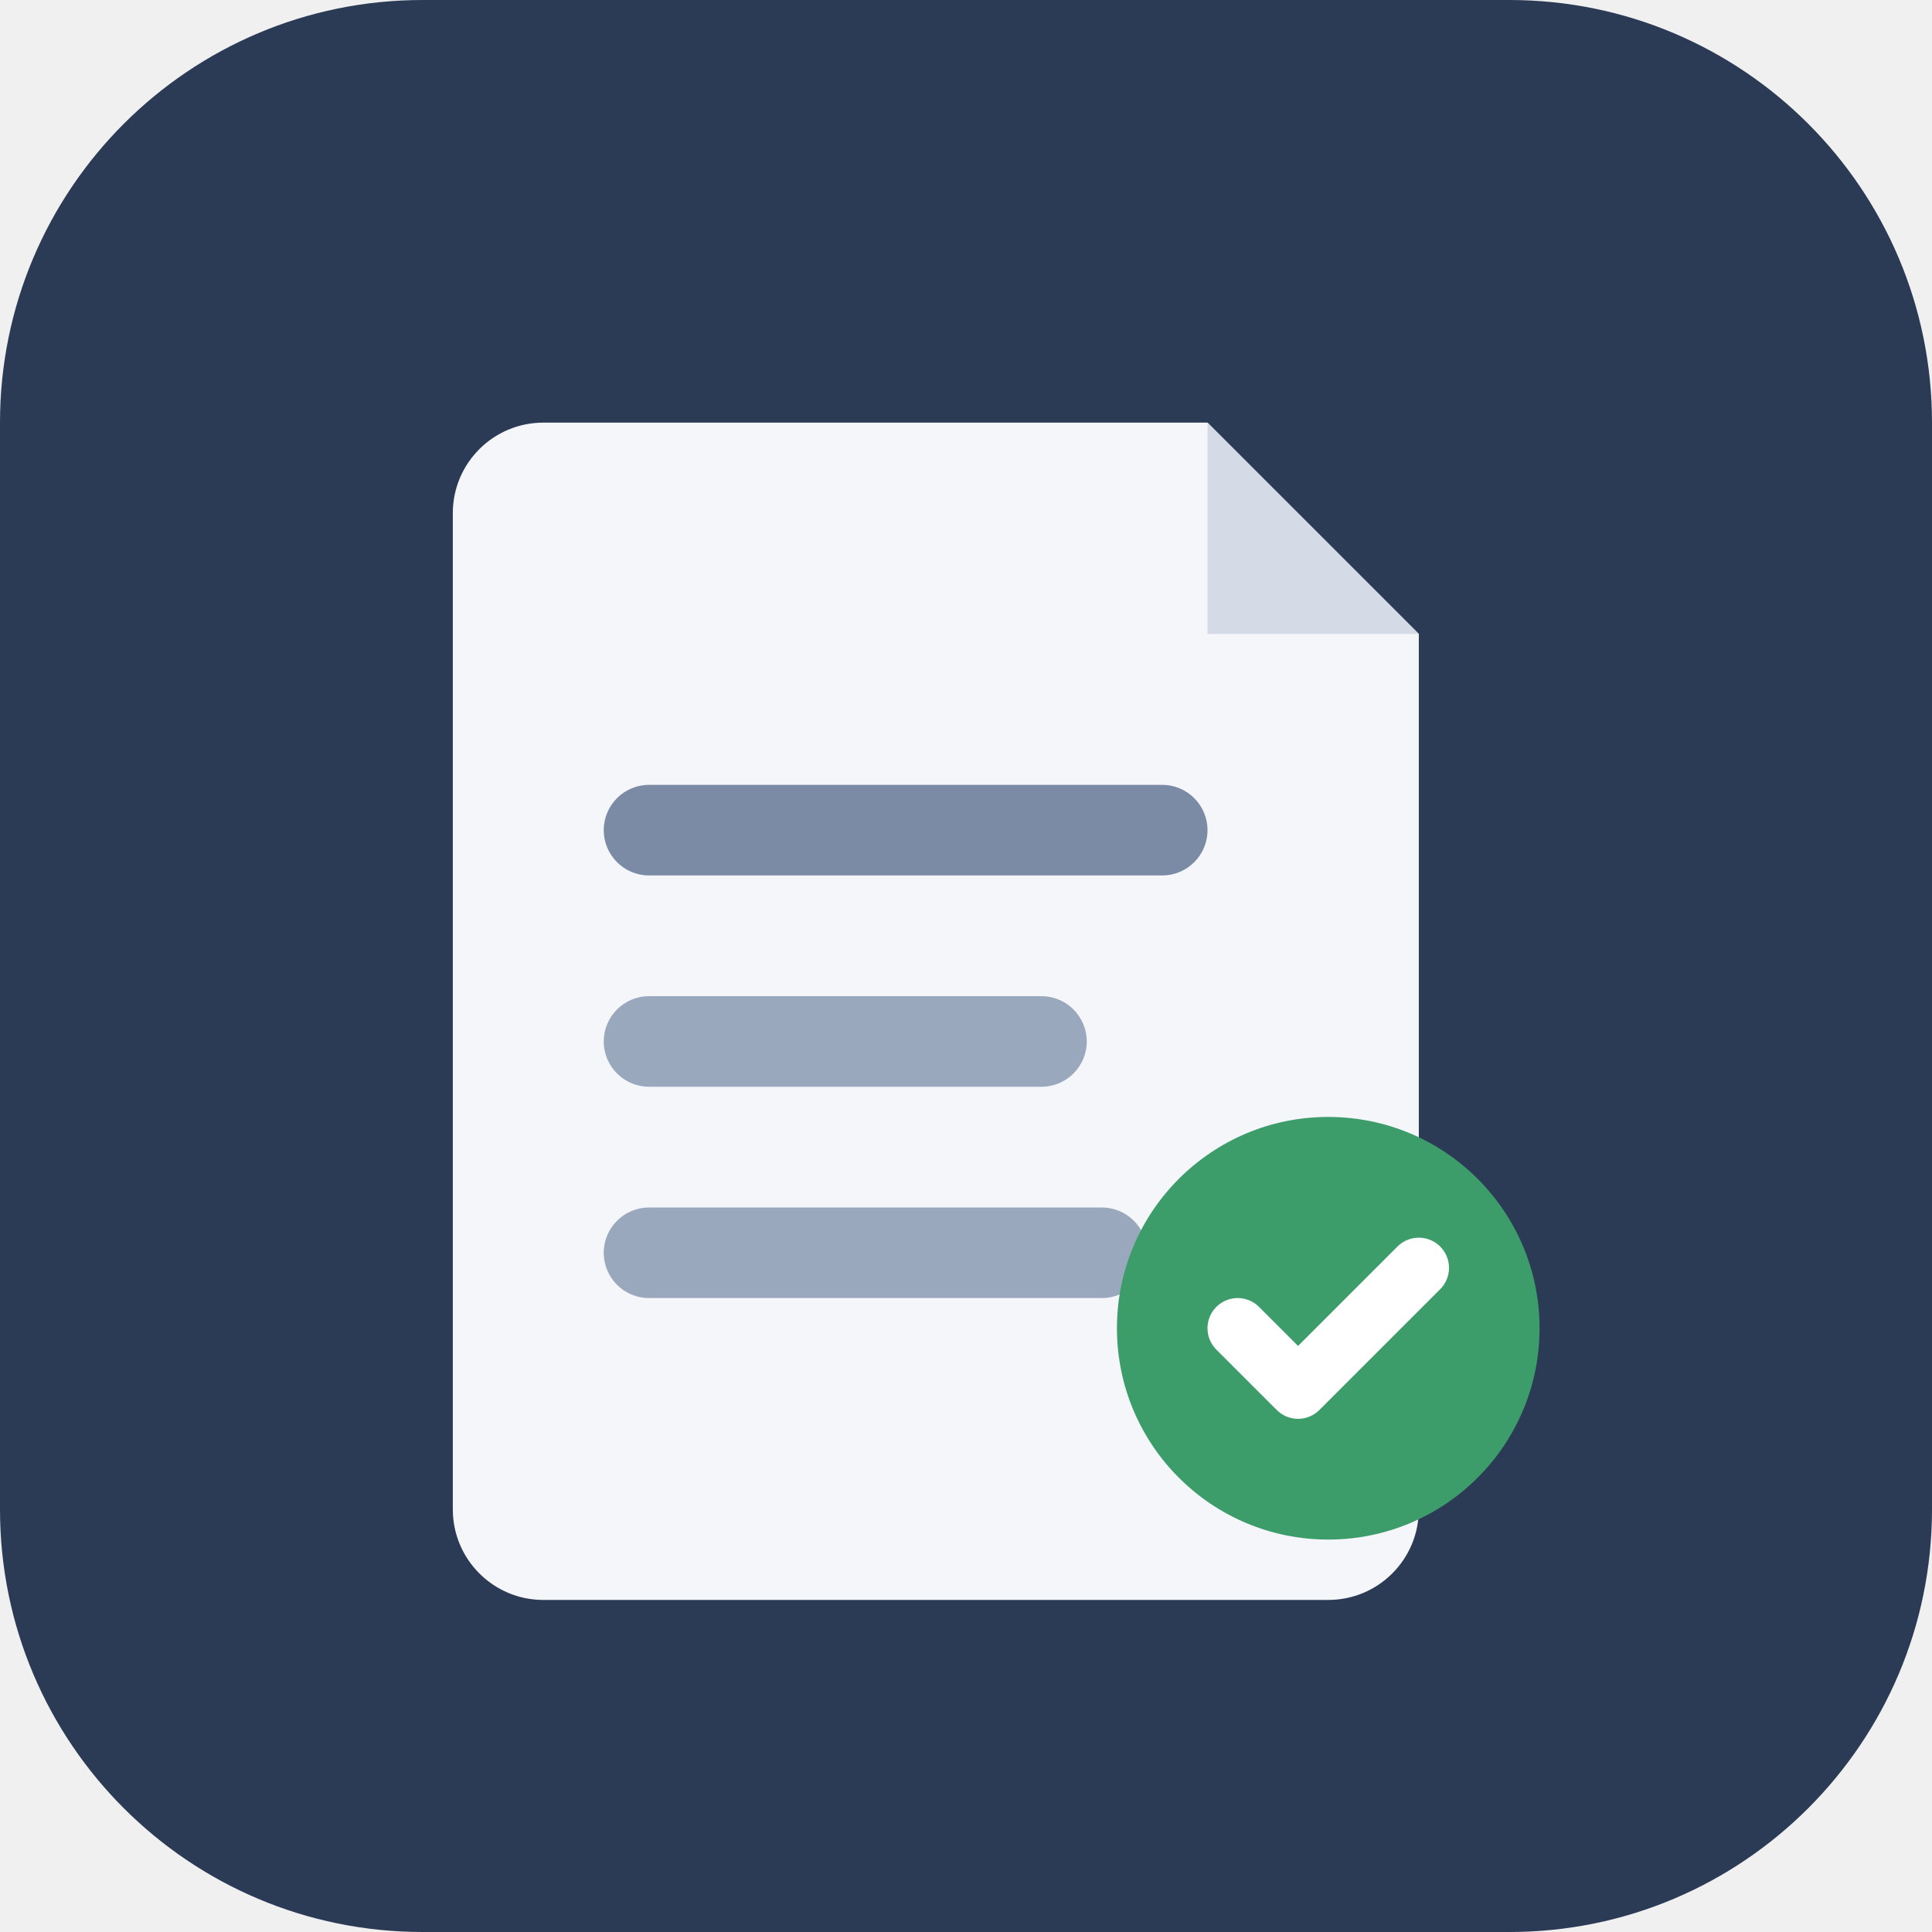
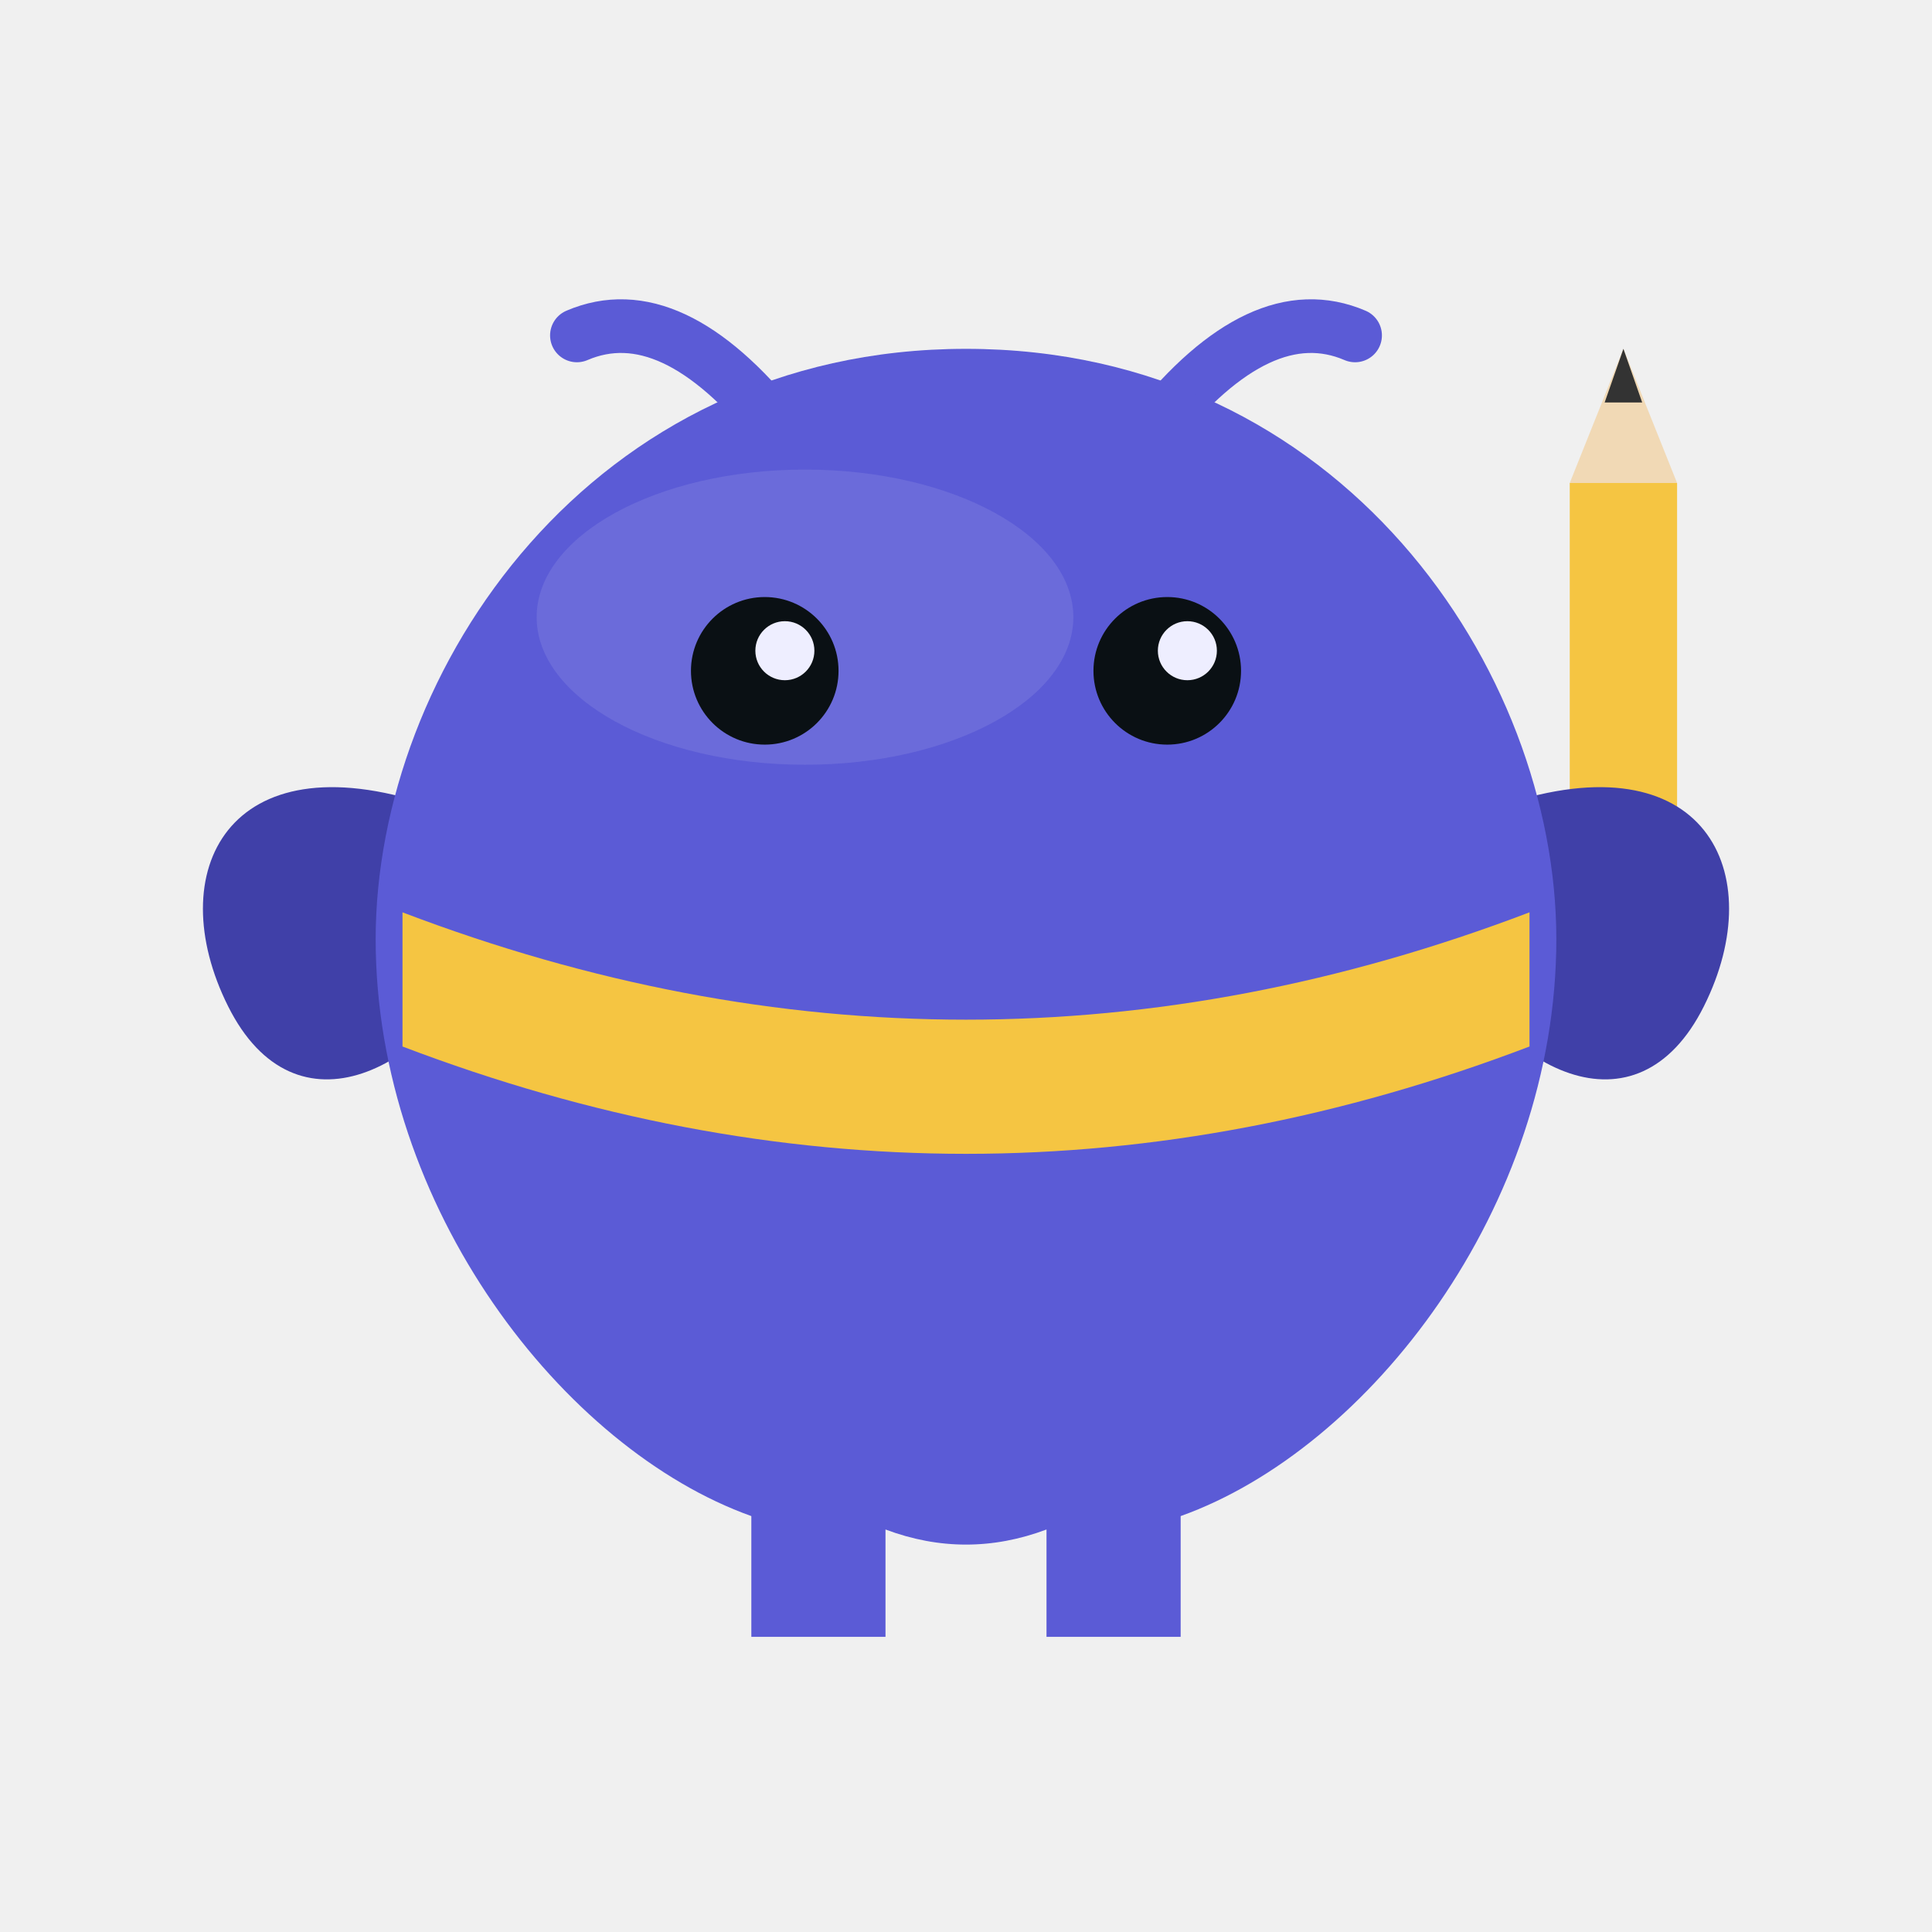
- <svg xmlns="http://www.w3.org/2000/svg" viewBox="0 0 128 128" role="img" aria-label="Release Notes Drafter">
-   <rect width="128" height="128" rx="28" fill="#2b3a55" />
-   <path d="M36 28h44l14 14v58a6 6 0 0 1-6 6H36a6 6 0 0 1-6-6V34a6 6 0 0 1 6-6z" fill="#f4f6fa" />
-   <path d="M80 28v14h14" fill="#d5dbe6" />
-   <rect x="40" y="52" width="40" height="6" rx="3" fill="#7b8aa5" />
-   <rect x="40" y="66" width="32" height="6" rx="3" fill="#9aa8bd" />
-   <rect x="40" y="80" width="36" height="6" rx="3" fill="#9aa8bd" />
-   <circle cx="88" cy="88" r="14" fill="#3c9d6b" />
-   <path d="M82 88l4 4 8-8" stroke="#fff" stroke-width="4" fill="none" stroke-linecap="round" stroke-linejoin="round" />
+ <svg xmlns="http://www.w3.org/2000/svg" width="256" height="256" viewBox="-12 -18 144 144" role="img">
+   <defs>
+     <clipPath id="blobster-body-clip">
+       <path d="M60 8 C32 8 16 32 16 52 C16 72 30 90 44 95 L44 104 L54 104 L54 96 C58 97.5 62 97.5 66 96 L66 104 L76 104 L76 95 C90 90 104 72 104 52 C104 32 88 8 60 8 Z" />
+     </clipPath>
+   </defs>
+   <g stroke="#5b5bd6" stroke-width="4" stroke-linecap="round" fill="none">
+     <path d="M46 14 Q38 4 31 7" />
+     <path d="M74 14 Q82 4 89 7" />
+   </g>
+   <g>
+     <path d="M20 42 C5 37 0 47 5 57 C10 67 20 62 25 52 C28 45 25 42 20 42 Z" fill="#4040a8" />
+   </g>
+   <g>
+     <rect x="105" y="18" width="8" height="38" fill="#f5c542" />
+     <polygon points="105,18 113,18 109,8" fill="#f1d9b5" />
+     <polygon points="107.6,12 110.4,12 109,8" fill="#333333" />
+     <rect x="105" y="54" width="8" height="5" fill="#e88a9a" />
+     <path d="M100 42 C115 37 120 47 115 57 C110 67 100 62 95 52 C92 45 95 42 100 42 Z" fill="#4040a8" />
+   </g>
+   <path d="M60 8 C32 8 16 32 16 52 C16 72 30 90 44 95 L44 104 L54 104 L54 96 C58 97.5 62 97.5 66 96 L66 104 L76 104 L76 95 C90 90 104 72 104 52 C104 32 88 8 60 8 Z" fill="#5b5bd6" />
+   <g clip-path="url(#blobster-body-clip)">
+     <path d="M18 50 Q60 66 102 50 L102 60 Q60 76 18 60 Z" fill="#f5c542" />
+   </g>
+   <ellipse cx="48" cy="28" rx="20" ry="11" fill="#ffffff" opacity="0.1" />
+   <g />
+   <g>
+     <circle cx="45" cy="32" r="5.5" fill="#0a1014" />
+     <circle cx="75" cy="32" r="5.5" fill="#0a1014" />
+     <circle cx="46.5" cy="30.5" r="2.2" fill="#eeeeff" />
+     <circle cx="76.5" cy="30.5" r="2.2" fill="#eeeeff" />
+   </g>
</svg>
